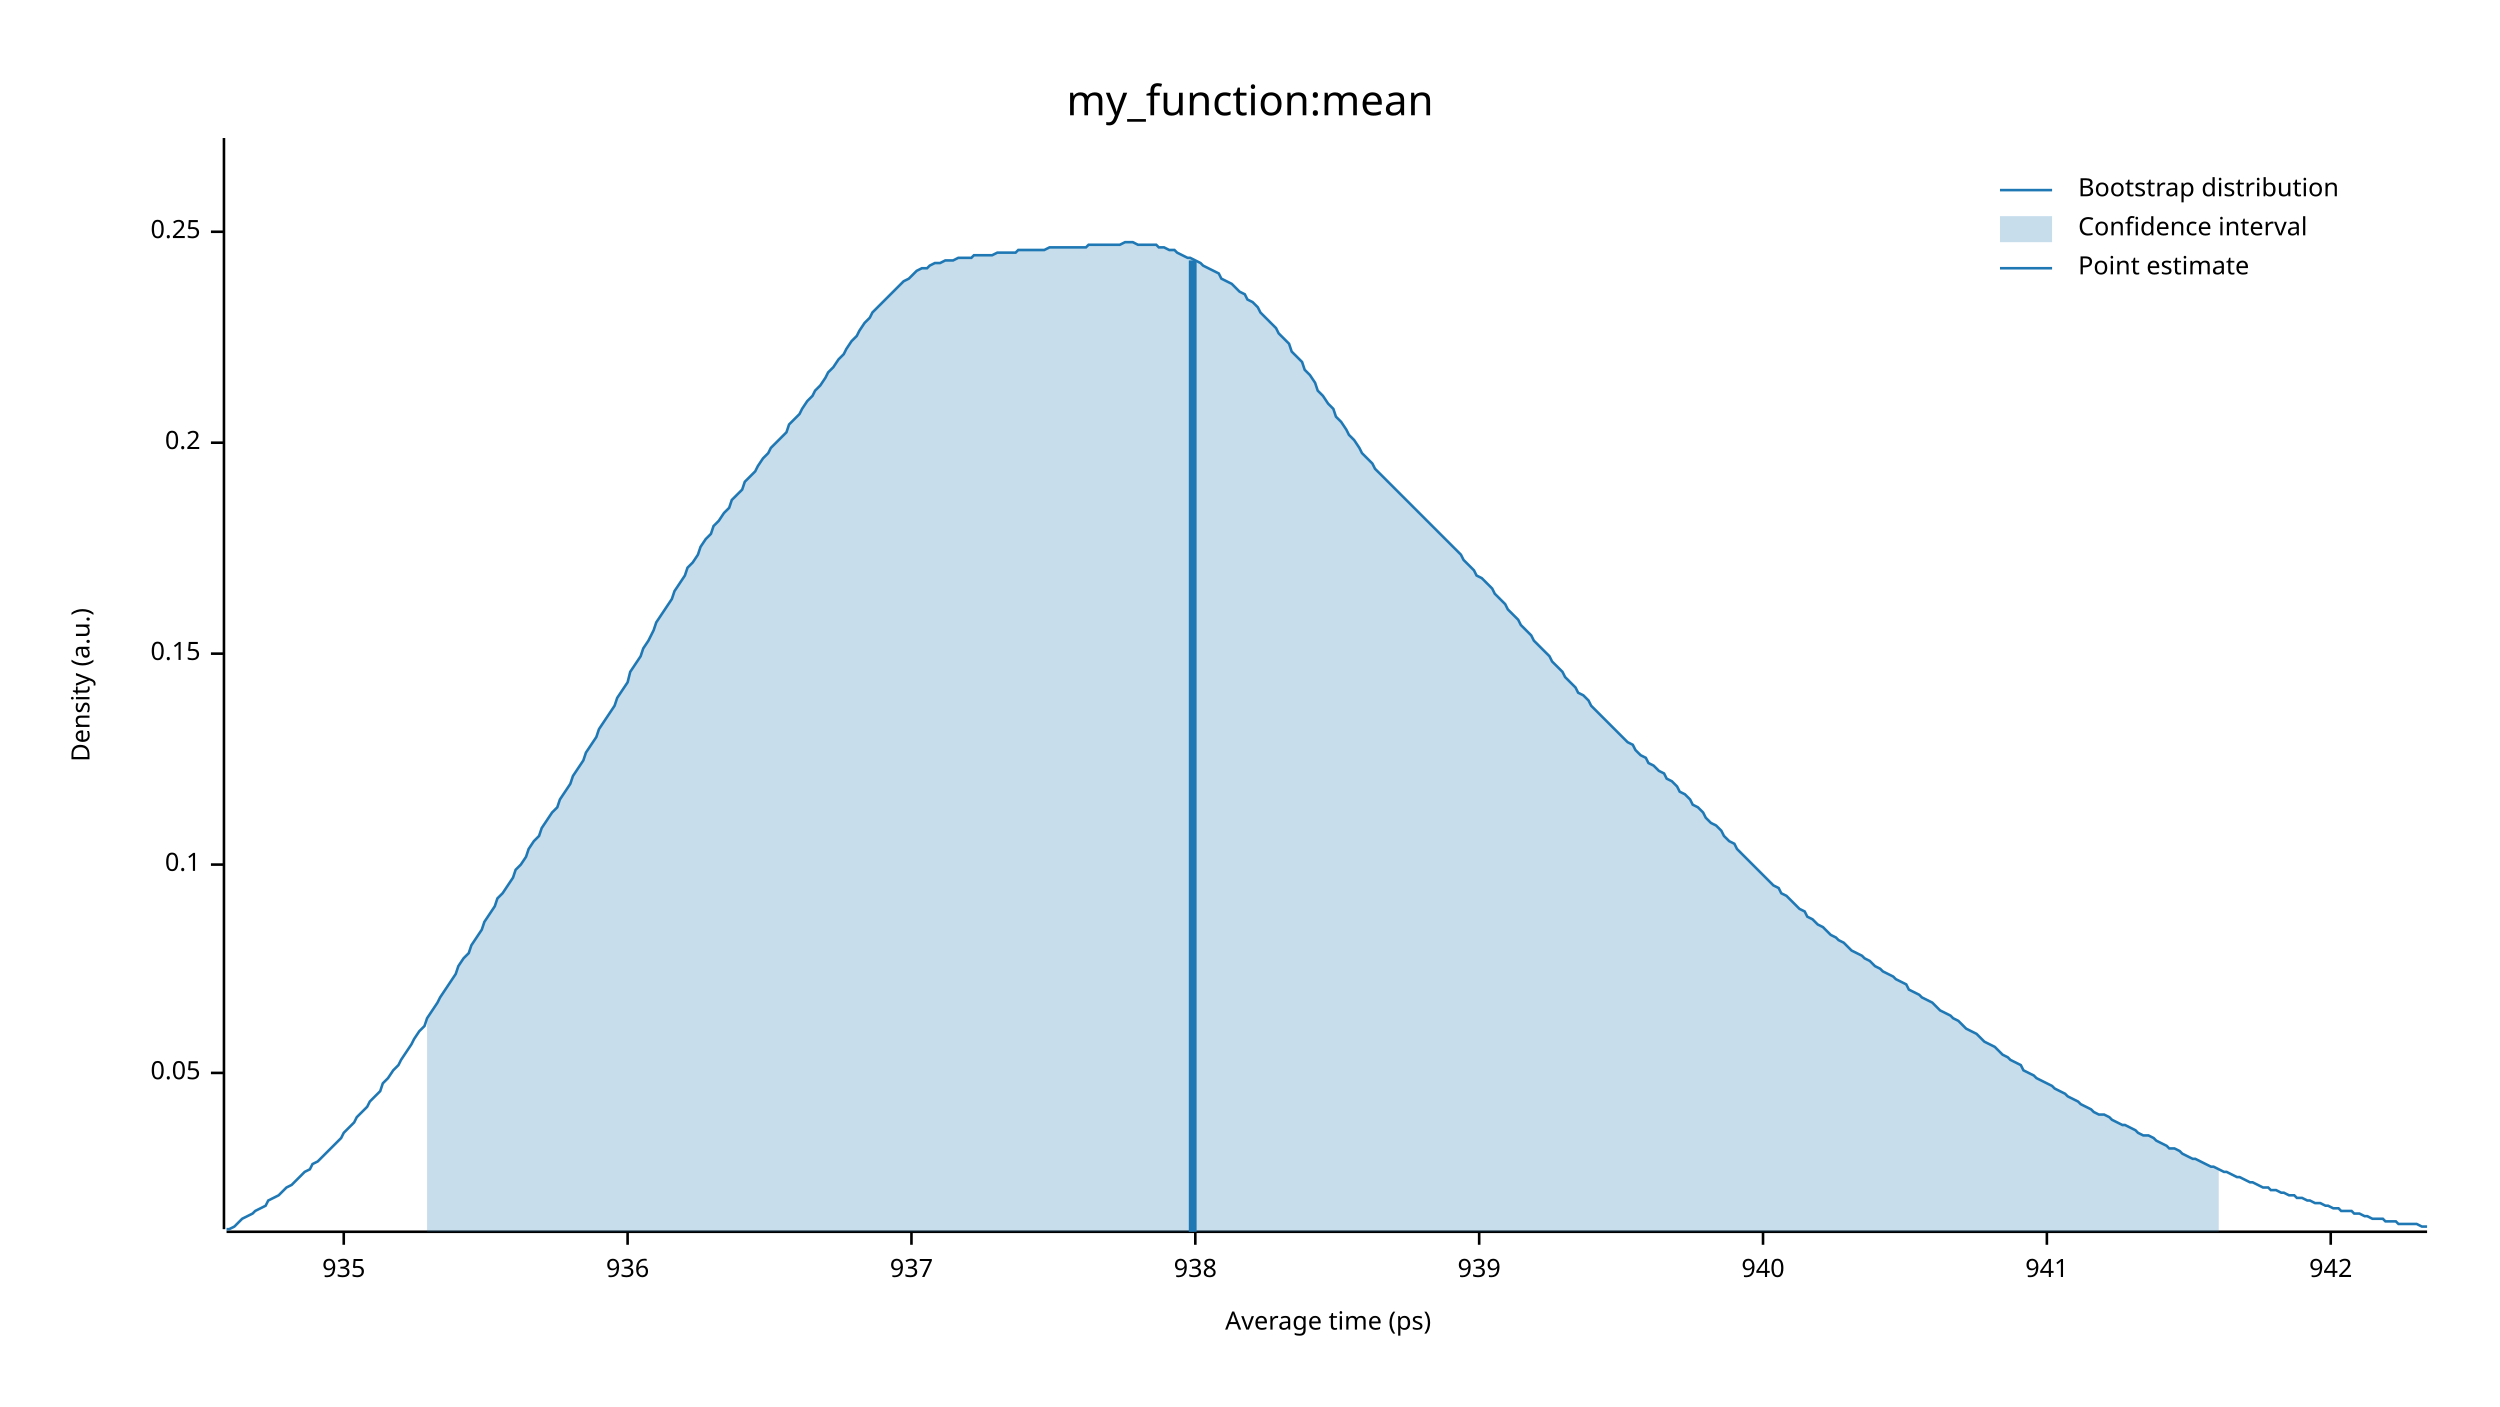
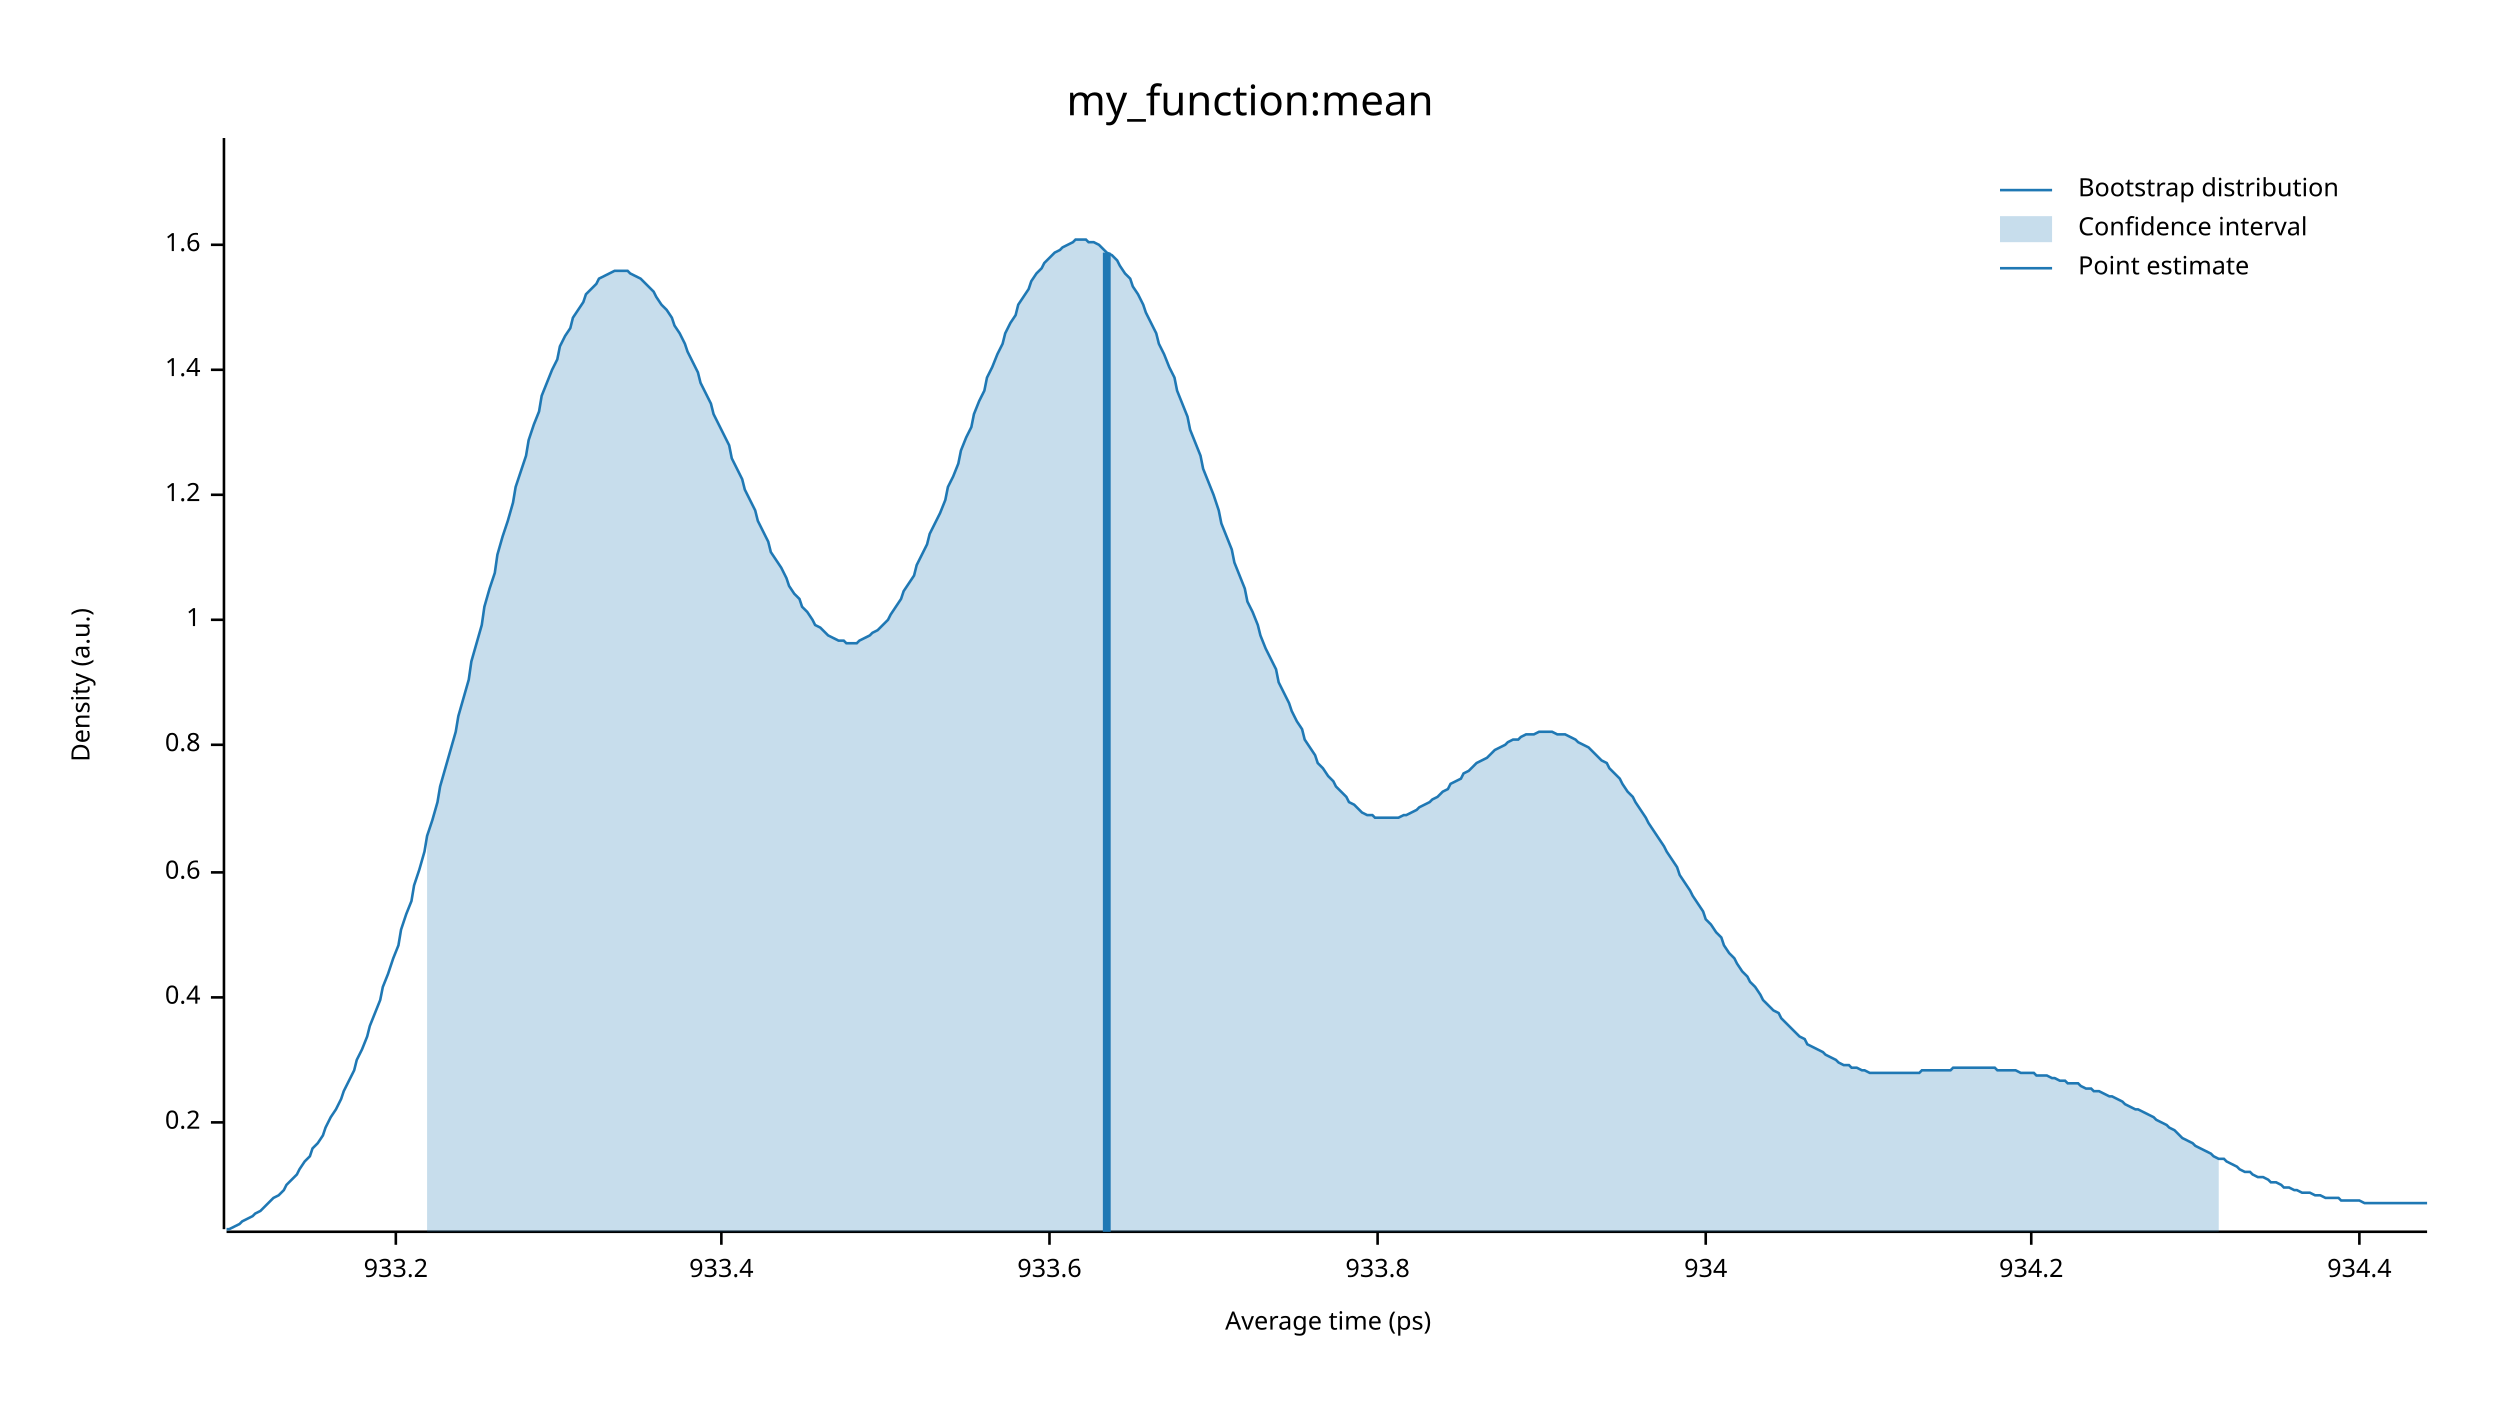
<svg xmlns="http://www.w3.org/2000/svg" width="960" height="540" viewBox="0 0 960 540">
  <text x="480" y="32" dy="0.76em" text-anchor="middle" font-family="sans-serif" font-size="16.129" opacity="1" fill="#000000">
my_function:mean
</text>
  <text x="27" y="263" dy="0.76em" text-anchor="middle" font-family="sans-serif" font-size="9.677" opacity="1" fill="#000000" transform="rotate(270, 27, 263)">
Density (a.u.)
</text>
  <text x="510" y="513" dy="-0.5ex" text-anchor="middle" font-family="sans-serif" font-size="9.677" opacity="1" fill="#000000">
Average time (ps)
</text>
  <polyline fill="none" opacity="1" stroke="#000000" stroke-width="1" points="86,53 86,472 " />
-   <text x="77" y="412" dy="0.5ex" text-anchor="end" font-family="sans-serif" font-size="9.677" opacity="1" fill="#000000">
- 0.05
- </text>
-   <polyline fill="none" opacity="1" stroke="#000000" stroke-width="1" points="81,412 86,412 " />
-   <text x="77" y="332" dy="0.5ex" text-anchor="end" font-family="sans-serif" font-size="9.677" opacity="1" fill="#000000">
- 0.1
- </text>
-   <polyline fill="none" opacity="1" stroke="#000000" stroke-width="1" points="81,332 86,332 " />
-   <text x="77" y="251" dy="0.5ex" text-anchor="end" font-family="sans-serif" font-size="9.677" opacity="1" fill="#000000">
- 0.15
- </text>
-   <polyline fill="none" opacity="1" stroke="#000000" stroke-width="1" points="81,251 86,251 " />
-   <text x="77" y="170" dy="0.5ex" text-anchor="end" font-family="sans-serif" font-size="9.677" opacity="1" fill="#000000">
+   <text x="77" y="431" dy="0.5ex" text-anchor="end" font-family="sans-serif" font-size="9.677" opacity="1" fill="#000000">
0.2
</text>
-   <polyline fill="none" opacity="1" stroke="#000000" stroke-width="1" points="81,170 86,170 " />
-   <text x="77" y="89" dy="0.5ex" text-anchor="end" font-family="sans-serif" font-size="9.677" opacity="1" fill="#000000">
- 0.25
+   <polyline fill="none" opacity="1" stroke="#000000" stroke-width="1" points="81,431 86,431 " />
+   <text x="77" y="383" dy="0.5ex" text-anchor="end" font-family="sans-serif" font-size="9.677" opacity="1" fill="#000000">
+ 0.4
</text>
-   <polyline fill="none" opacity="1" stroke="#000000" stroke-width="1" points="81,89 86,89 " />
+   <polyline fill="none" opacity="1" stroke="#000000" stroke-width="1" points="81,383 86,383 " />
+   <text x="77" y="335" dy="0.5ex" text-anchor="end" font-family="sans-serif" font-size="9.677" opacity="1" fill="#000000">
+ 0.6
+ </text>
+   <polyline fill="none" opacity="1" stroke="#000000" stroke-width="1" points="81,335 86,335 " />
+   <text x="77" y="286" dy="0.5ex" text-anchor="end" font-family="sans-serif" font-size="9.677" opacity="1" fill="#000000">
+ 0.8
+ </text>
+   <polyline fill="none" opacity="1" stroke="#000000" stroke-width="1" points="81,286 86,286 " />
+   <text x="77" y="238" dy="0.5ex" text-anchor="end" font-family="sans-serif" font-size="9.677" opacity="1" fill="#000000">
+ 1
+ </text>
+   <polyline fill="none" opacity="1" stroke="#000000" stroke-width="1" points="81,238 86,238 " />
+   <text x="77" y="190" dy="0.5ex" text-anchor="end" font-family="sans-serif" font-size="9.677" opacity="1" fill="#000000">
+ 1.2
+ </text>
+   <polyline fill="none" opacity="1" stroke="#000000" stroke-width="1" points="81,190 86,190 " />
+   <text x="77" y="142" dy="0.5ex" text-anchor="end" font-family="sans-serif" font-size="9.677" opacity="1" fill="#000000">
+ 1.4
+ </text>
+   <polyline fill="none" opacity="1" stroke="#000000" stroke-width="1" points="81,142 86,142 " />
+   <text x="77" y="94" dy="0.5ex" text-anchor="end" font-family="sans-serif" font-size="9.677" opacity="1" fill="#000000">
+ 1.6
+ </text>
+   <polyline fill="none" opacity="1" stroke="#000000" stroke-width="1" points="81,94 86,94 " />
  <polyline fill="none" opacity="1" stroke="#000000" stroke-width="1" points="87,473 932,473 " />
-   <text x="132" y="483" dy="0.76em" text-anchor="middle" font-family="sans-serif" font-size="9.677" opacity="1" fill="#000000">
- 935
+   <text x="152" y="483" dy="0.76em" text-anchor="middle" font-family="sans-serif" font-size="9.677" opacity="1" fill="#000000">
+ 933.2
</text>
-   <polyline fill="none" opacity="1" stroke="#000000" stroke-width="1" points="132,473 132,478 " />
-   <text x="241" y="483" dy="0.76em" text-anchor="middle" font-family="sans-serif" font-size="9.677" opacity="1" fill="#000000">
- 936
+   <polyline fill="none" opacity="1" stroke="#000000" stroke-width="1" points="152,473 152,478 " />
+   <text x="277" y="483" dy="0.76em" text-anchor="middle" font-family="sans-serif" font-size="9.677" opacity="1" fill="#000000">
+ 933.4
</text>
-   <polyline fill="none" opacity="1" stroke="#000000" stroke-width="1" points="241,473 241,478 " />
-   <text x="350" y="483" dy="0.76em" text-anchor="middle" font-family="sans-serif" font-size="9.677" opacity="1" fill="#000000">
- 937
+   <polyline fill="none" opacity="1" stroke="#000000" stroke-width="1" points="277,473 277,478 " />
+   <text x="403" y="483" dy="0.76em" text-anchor="middle" font-family="sans-serif" font-size="9.677" opacity="1" fill="#000000">
+ 933.6
</text>
-   <polyline fill="none" opacity="1" stroke="#000000" stroke-width="1" points="350,473 350,478 " />
-   <text x="459" y="483" dy="0.76em" text-anchor="middle" font-family="sans-serif" font-size="9.677" opacity="1" fill="#000000">
- 938
+   <polyline fill="none" opacity="1" stroke="#000000" stroke-width="1" points="403,473 403,478 " />
+   <text x="529" y="483" dy="0.76em" text-anchor="middle" font-family="sans-serif" font-size="9.677" opacity="1" fill="#000000">
+ 933.8
</text>
-   <polyline fill="none" opacity="1" stroke="#000000" stroke-width="1" points="459,473 459,478 " />
-   <text x="568" y="483" dy="0.76em" text-anchor="middle" font-family="sans-serif" font-size="9.677" opacity="1" fill="#000000">
- 939
+   <polyline fill="none" opacity="1" stroke="#000000" stroke-width="1" points="529,473 529,478 " />
+   <text x="655" y="483" dy="0.76em" text-anchor="middle" font-family="sans-serif" font-size="9.677" opacity="1" fill="#000000">
+ 934
</text>
-   <polyline fill="none" opacity="1" stroke="#000000" stroke-width="1" points="568,473 568,478 " />
-   <text x="677" y="483" dy="0.76em" text-anchor="middle" font-family="sans-serif" font-size="9.677" opacity="1" fill="#000000">
- 940
+   <polyline fill="none" opacity="1" stroke="#000000" stroke-width="1" points="655,473 655,478 " />
+   <text x="780" y="483" dy="0.76em" text-anchor="middle" font-family="sans-serif" font-size="9.677" opacity="1" fill="#000000">
+ 934.2
</text>
-   <polyline fill="none" opacity="1" stroke="#000000" stroke-width="1" points="677,473 677,478 " />
-   <text x="786" y="483" dy="0.76em" text-anchor="middle" font-family="sans-serif" font-size="9.677" opacity="1" fill="#000000">
- 941
+   <polyline fill="none" opacity="1" stroke="#000000" stroke-width="1" points="780,473 780,478 " />
+   <text x="906" y="483" dy="0.76em" text-anchor="middle" font-family="sans-serif" font-size="9.677" opacity="1" fill="#000000">
+ 934.4
</text>
-   <polyline fill="none" opacity="1" stroke="#000000" stroke-width="1" points="786,473 786,478 " />
-   <text x="895" y="483" dy="0.76em" text-anchor="middle" font-family="sans-serif" font-size="9.677" opacity="1" fill="#000000">
- 942
- </text>
-   <polyline fill="none" opacity="1" stroke="#000000" stroke-width="1" points="895,473 895,478 " />
-   <polyline fill="none" opacity="1" stroke="#1F78B4" stroke-width="1" points="87,472 88,472 90,471 92,469 93,468 95,467 97,466 98,465 100,464 102,463 103,461 105,460 107,459 109,457 110,456 112,455 114,453 115,452 117,450 119,449 120,447 122,446 124,444 125,443 127,441 129,439 131,437 132,435 134,433 136,431 137,429 139,427 141,425 142,423 144,421 146,419 147,416 149,414 151,411 153,409 154,407 156,404 158,401 159,399 161,396 163,394 164,391 166,388 168,385 169,383 171,380 173,377 175,374 176,371 178,368 180,366 181,363 183,360 185,357 186,354 188,351 190,348 191,345 193,343 195,340 197,337 198,334 200,332 202,329 203,326 205,323 207,321 208,318 210,315 212,312 214,310 215,307 217,304 219,301 220,298 222,295 224,292 225,289 227,286 229,283 230,280 232,277 234,274 236,271 237,268 239,265 241,262 242,258 244,255 246,252 247,249 249,246 251,242 252,239 254,236 256,233 258,230 259,227 261,224 263,221 264,218 266,216 268,213 269,210 271,207 273,205 274,202 276,200 278,197 280,195 281,192 283,190 285,188 286,185 288,183 290,181 291,179 293,176 295,174 296,172 298,170 300,168 302,166 303,163 305,161 307,159 308,157 310,154 312,152 313,150 315,148 317,145 318,143 320,141 322,138 324,136 325,134 327,131 329,129 330,127 332,124 334,122 335,120 337,118 339,116 341,114 342,113 344,111 346,109 347,108 349,107 351,105 352,104 354,103 356,103 357,102 359,101 361,101 363,100 364,100 366,100 368,99 369,99 371,99 373,99 374,98 376,98 378,98 379,98 381,98 383,97 385,97 386,97 388,97 390,97 391,96 393,96 395,96 396,96 398,96 400,96 401,96 403,95 405,95 407,95 408,95 410,95 412,95 413,95 415,95 417,95 418,94 420,94 422,94 423,94 425,94 427,94 429,94 430,94 432,93 434,93 435,93 437,94 439,94 440,94 442,94 444,94 445,95 447,95 449,96 451,96 452,97 454,98 456,99 457,99 459,100 461,101 462,102 464,103 466,104 468,105 469,107 471,108 473,109 474,110 476,112 478,113 479,115 481,116 483,118 484,120 486,122 488,124 490,126 491,128 493,130 495,132 496,135 498,137 500,139 501,142 503,144 505,147 506,150 508,152 510,155 512,157 513,160 515,162 517,165 518,167 520,169 522,172 523,174 525,176 527,178 528,180 530,182 532,184 534,186 535,187 537,189 539,191 540,192 542,194 544,196 545,197 547,199 549,201 550,202 552,204 554,206 556,208 557,209 559,211 561,213 562,215 564,217 566,219 567,221 569,222 571,224 573,226 574,228 576,230 578,232 579,234 581,236 583,238 584,240 586,242 588,244 589,246 591,248 593,250 595,252 596,254 598,256 600,258 601,260 603,262 605,264 606,266 608,267 610,269 611,271 613,273 615,275 617,277 618,278 620,280 622,282 623,283 625,285 627,286 628,288 630,290 632,291 633,293 635,294 637,296 639,297 640,299 642,300 644,302 645,304 647,305 649,307 650,309 652,310 654,312 655,314 657,316 659,317 661,319 662,321 664,323 666,324 667,326 669,328 671,330 672,331 674,333 676,335 677,336 679,338 681,340 683,341 684,343 686,344 688,346 689,347 691,349 693,350 694,352 696,353 698,355 700,356 701,357 703,359 705,360 706,361 708,362 710,364 711,365 713,366 715,367 716,368 718,369 720,371 722,372 723,373 725,374 727,375 728,376 730,377 732,378 733,380 735,381 737,382 738,383 740,384 742,385 744,387 745,388 747,389 749,390 750,391 752,392 754,394 755,395 757,396 759,397 760,398 762,400 764,401 766,402 767,403 769,405 771,406 772,407 774,408 776,409 777,411 779,412 781,413 782,414 784,415 786,416 788,417 789,418 791,419 793,420 794,421 796,422 798,423 799,424 801,425 803,426 804,427 806,428 808,428 810,429 811,430 813,431 815,432 816,432 818,433 820,434 821,435 823,436 825,436 827,437 828,438 830,439 832,440 833,441 835,441 837,442 838,443 840,444 842,445 843,445 845,446 847,447 849,448 850,448 852,449 854,450 855,450 857,451 859,452 860,452 862,453 864,454 865,454 867,455 869,456 871,456 872,457 874,457 876,458 877,458 879,459 881,459 882,460 884,460 886,461 887,461 889,462 891,462 893,463 894,463 896,464 898,464 899,465 901,465 903,465 904,466 906,466 908,467 909,467 911,468 913,468 915,468 916,469 918,469 920,469 921,470 923,470 925,470 926,470 928,470 930,471 932,471 " />
-   <polygon opacity="0.25" fill="#1F78B4" points="164,391 166,388 168,385 169,383 171,380 173,377 175,374 176,371 178,368 180,366 181,363 183,360 185,357 186,354 188,351 190,348 191,345 193,343 195,340 197,337 198,334 200,332 202,329 203,326 205,323 207,321 208,318 210,315 212,312 214,310 215,307 217,304 219,301 220,298 222,295 224,292 225,289 227,286 229,283 230,280 232,277 234,274 236,271 237,268 239,265 241,262 242,258 244,255 246,252 247,249 249,246 251,242 252,239 254,236 256,233 258,230 259,227 261,224 263,221 264,218 266,216 268,213 269,210 271,207 273,205 274,202 276,200 278,197 280,195 281,192 283,190 285,188 286,185 288,183 290,181 291,179 293,176 295,174 296,172 298,170 300,168 302,166 303,163 305,161 307,159 308,157 310,154 312,152 313,150 315,148 317,145 318,143 320,141 322,138 324,136 325,134 327,131 329,129 330,127 332,124 334,122 335,120 337,118 339,116 341,114 342,113 344,111 346,109 347,108 349,107 351,105 352,104 354,103 356,103 357,102 359,101 361,101 363,100 364,100 366,100 368,99 369,99 371,99 373,99 374,98 376,98 378,98 379,98 381,98 383,97 385,97 386,97 388,97 390,97 391,96 393,96 395,96 396,96 398,96 400,96 401,96 403,95 405,95 407,95 408,95 410,95 412,95 413,95 415,95 417,95 418,94 420,94 422,94 423,94 425,94 427,94 429,94 430,94 432,93 434,93 435,93 437,94 439,94 440,94 442,94 444,94 445,95 447,95 449,96 451,96 452,97 454,98 456,99 457,99 459,100 461,101 462,102 464,103 466,104 468,105 469,107 471,108 473,109 474,110 476,112 478,113 479,115 481,116 483,118 484,120 486,122 488,124 490,126 491,128 493,130 495,132 496,135 498,137 500,139 501,142 503,144 505,147 506,150 508,152 510,155 512,157 513,160 515,162 517,165 518,167 520,169 522,172 523,174 525,176 527,178 528,180 530,182 532,184 534,186 535,187 537,189 539,191 540,192 542,194 544,196 545,197 547,199 549,201 550,202 552,204 554,206 556,208 557,209 559,211 561,213 562,215 564,217 566,219 567,221 569,222 571,224 573,226 574,228 576,230 578,232 579,234 581,236 583,238 584,240 586,242 588,244 589,246 591,248 593,250 595,252 596,254 598,256 600,258 601,260 603,262 605,264 606,266 608,267 610,269 611,271 613,273 615,275 617,277 618,278 620,280 622,282 623,283 625,285 627,286 628,288 630,290 632,291 633,293 635,294 637,296 639,297 640,299 642,300 644,302 645,304 647,305 649,307 650,309 652,310 654,312 655,314 657,316 659,317 661,319 662,321 664,323 666,324 667,326 669,328 671,330 672,331 674,333 676,335 677,336 679,338 681,340 683,341 684,343 686,344 688,346 689,347 691,349 693,350 694,352 696,353 698,355 700,356 701,357 703,359 705,360 706,361 708,362 710,364 711,365 713,366 715,367 716,368 718,369 720,371 722,372 723,373 725,374 727,375 728,376 730,377 732,378 733,380 735,381 737,382 738,383 740,384 742,385 744,387 745,388 747,389 749,390 750,391 752,392 754,394 755,395 757,396 759,397 760,398 762,400 764,401 766,402 767,403 769,405 771,406 772,407 774,408 776,409 777,411 779,412 781,413 782,414 784,415 786,416 788,417 789,418 791,419 793,420 794,421 796,422 798,423 799,424 801,425 803,426 804,427 806,428 808,428 810,429 811,430 813,431 815,432 816,432 818,433 820,434 821,435 823,436 825,436 827,437 828,438 830,439 832,440 833,441 835,441 837,442 838,443 840,444 842,445 843,445 845,446 847,447 849,448 850,448 852,449 852,473 164,473 " />
-   <polyline fill="none" opacity="1" stroke="#1F78B4" stroke-width="3" points="458,473 458,100 " />
+   <polyline fill="none" opacity="1" stroke="#000000" stroke-width="1" points="906,473 906,478 " />
+   <polyline fill="none" opacity="1" stroke="#1F78B4" stroke-width="1" points="87,472 88,472 90,471 92,470 93,469 95,468 97,467 98,466 100,465 102,463 103,462 105,460 107,459 109,457 110,455 112,453 114,451 115,449 117,446 119,444 120,441 122,439 124,436 125,433 127,429 129,426 131,422 132,419 134,415 136,411 137,407 139,403 141,398 142,394 144,389 146,384 147,379 149,374 151,368 153,363 154,357 156,351 158,346 159,340 161,334 163,327 164,321 166,315 168,308 169,302 171,295 173,288 175,281 176,275 178,268 180,261 181,254 183,247 185,240 186,233 188,226 190,220 191,213 193,206 195,200 197,193 198,187 200,181 202,175 203,169 205,163 207,158 208,152 210,147 212,142 214,138 215,133 217,129 219,126 220,122 222,119 224,116 225,113 227,111 229,109 230,107 232,106 234,105 236,104 237,104 239,104 241,104 242,105 244,106 246,107 247,108 249,110 251,112 252,114 254,117 256,119 258,122 259,125 261,128 263,132 264,135 266,139 268,143 269,147 271,151 273,155 274,159 276,163 278,167 280,171 281,176 283,180 285,184 286,188 288,192 290,196 291,200 293,204 295,208 296,212 298,215 300,218 302,222 303,225 305,228 307,230 308,233 310,235 312,238 313,240 315,241 317,243 318,244 320,245 322,246 324,246 325,247 327,247 329,247 330,246 332,245 334,244 335,243 337,242 339,240 341,238 342,236 344,233 346,230 347,227 349,224 351,221 352,217 354,213 356,209 357,205 359,201 361,197 363,192 364,187 366,183 368,178 369,173 371,168 373,164 374,159 376,154 378,150 379,145 381,141 383,136 385,132 386,128 388,124 390,121 391,117 393,114 395,111 396,108 398,105 400,103 401,101 403,99 405,97 407,96 408,95 410,94 412,93 413,92 415,92 417,92 418,93 420,93 422,94 423,95 425,97 427,98 429,100 430,102 432,105 434,107 435,110 437,113 439,117 440,120 442,124 444,128 445,132 447,136 449,141 451,145 452,150 454,155 456,160 457,165 459,170 461,175 462,180 464,185 466,190 468,196 469,201 471,206 473,211 474,216 476,221 478,226 479,231 481,235 483,240 484,244 486,249 488,253 490,257 491,262 493,266 495,270 496,273 498,277 500,280 501,284 503,287 505,290 506,293 508,295 510,298 512,300 513,302 515,304 517,306 518,308 520,309 522,311 523,312 525,313 527,313 528,314 530,314 532,314 534,314 535,314 537,314 539,313 540,313 542,312 544,311 545,310 547,309 549,308 550,307 552,306 554,304 556,303 557,301 559,300 561,299 562,297 564,296 566,294 567,293 569,292 571,291 573,289 574,288 576,287 578,286 579,285 581,284 583,284 584,283 586,282 588,282 589,282 591,281 593,281 595,281 596,281 598,282 600,282 601,282 603,283 605,284 606,285 608,286 610,287 611,288 613,290 615,292 617,293 618,295 620,297 622,299 623,301 625,304 627,306 628,308 630,311 632,314 633,316 635,319 637,322 639,325 640,327 642,330 644,333 645,336 647,339 649,342 650,344 652,347 654,350 655,353 657,355 659,358 661,360 662,363 664,366 666,368 667,370 669,373 671,375 672,377 674,379 676,382 677,384 679,386 681,388 683,389 684,391 686,393 688,395 689,396 691,398 693,399 694,401 696,402 698,403 700,404 701,405 703,406 705,407 706,408 708,409 710,409 711,410 713,410 715,411 716,411 718,412 720,412 722,412 723,412 725,412 727,412 728,412 730,412 732,412 733,412 735,412 737,412 738,411 740,411 742,411 744,411 745,411 747,411 749,411 750,410 752,410 754,410 755,410 757,410 759,410 760,410 762,410 764,410 766,410 767,411 769,411 771,411 772,411 774,411 776,412 777,412 779,412 781,412 782,413 784,413 786,413 788,414 789,414 791,415 793,415 794,416 796,416 798,416 799,417 801,418 803,418 804,419 806,419 808,420 810,421 811,421 813,422 815,423 816,424 818,425 820,426 821,426 823,427 825,428 827,429 828,430 830,431 832,432 833,433 835,434 837,436 838,437 840,438 842,439 843,440 845,441 847,442 849,443 850,444 852,445 854,445 855,446 857,447 859,448 860,449 862,450 864,450 865,451 867,452 869,452 871,453 872,454 874,454 876,455 877,456 879,456 881,457 882,457 884,458 886,458 887,458 889,459 891,459 893,460 894,460 896,460 898,460 899,461 901,461 903,461 904,461 906,461 908,462 909,462 911,462 913,462 915,462 916,462 918,462 920,462 921,462 923,462 925,462 926,462 928,462 930,462 932,462 " />
+   <polygon opacity="0.25" fill="#1F78B4" points="164,321 166,315 168,308 169,302 171,295 173,288 175,281 176,275 178,268 180,261 181,254 183,247 185,240 186,233 188,226 190,220 191,213 193,206 195,200 197,193 198,187 200,181 202,175 203,169 205,163 207,158 208,152 210,147 212,142 214,138 215,133 217,129 219,126 220,122 222,119 224,116 225,113 227,111 229,109 230,107 232,106 234,105 236,104 237,104 239,104 241,104 242,105 244,106 246,107 247,108 249,110 251,112 252,114 254,117 256,119 258,122 259,125 261,128 263,132 264,135 266,139 268,143 269,147 271,151 273,155 274,159 276,163 278,167 280,171 281,176 283,180 285,184 286,188 288,192 290,196 291,200 293,204 295,208 296,212 298,215 300,218 302,222 303,225 305,228 307,230 308,233 310,235 312,238 313,240 315,241 317,243 318,244 320,245 322,246 324,246 325,247 327,247 329,247 330,246 332,245 334,244 335,243 337,242 339,240 341,238 342,236 344,233 346,230 347,227 349,224 351,221 352,217 354,213 356,209 357,205 359,201 361,197 363,192 364,187 366,183 368,178 369,173 371,168 373,164 374,159 376,154 378,150 379,145 381,141 383,136 385,132 386,128 388,124 390,121 391,117 393,114 395,111 396,108 398,105 400,103 401,101 403,99 405,97 407,96 408,95 410,94 412,93 413,92 415,92 417,92 418,93 420,93 422,94 423,95 425,97 427,98 429,100 430,102 432,105 434,107 435,110 437,113 439,117 440,120 442,124 444,128 445,132 447,136 449,141 451,145 452,150 454,155 456,160 457,165 459,170 461,175 462,180 464,185 466,190 468,196 469,201 471,206 473,211 474,216 476,221 478,226 479,231 481,235 483,240 484,244 486,249 488,253 490,257 491,262 493,266 495,270 496,273 498,277 500,280 501,284 503,287 505,290 506,293 508,295 510,298 512,300 513,302 515,304 517,306 518,308 520,309 522,311 523,312 525,313 527,313 528,314 530,314 532,314 534,314 535,314 537,314 539,313 540,313 542,312 544,311 545,310 547,309 549,308 550,307 552,306 554,304 556,303 557,301 559,300 561,299 562,297 564,296 566,294 567,293 569,292 571,291 573,289 574,288 576,287 578,286 579,285 581,284 583,284 584,283 586,282 588,282 589,282 591,281 593,281 595,281 596,281 598,282 600,282 601,282 603,283 605,284 606,285 608,286 610,287 611,288 613,290 615,292 617,293 618,295 620,297 622,299 623,301 625,304 627,306 628,308 630,311 632,314 633,316 635,319 637,322 639,325 640,327 642,330 644,333 645,336 647,339 649,342 650,344 652,347 654,350 655,353 657,355 659,358 661,360 662,363 664,366 666,368 667,370 669,373 671,375 672,377 674,379 676,382 677,384 679,386 681,388 683,389 684,391 686,393 688,395 689,396 691,398 693,399 694,401 696,402 698,403 700,404 701,405 703,406 705,407 706,408 708,409 710,409 711,410 713,410 715,411 716,411 718,412 720,412 722,412 723,412 725,412 727,412 728,412 730,412 732,412 733,412 735,412 737,412 738,411 740,411 742,411 744,411 745,411 747,411 749,411 750,410 752,410 754,410 755,410 757,410 759,410 760,410 762,410 764,410 766,410 767,411 769,411 771,411 772,411 774,411 776,412 777,412 779,412 781,412 782,413 784,413 786,413 788,414 789,414 791,415 793,415 794,416 796,416 798,416 799,417 801,418 803,418 804,419 806,419 808,420 810,421 811,421 813,422 815,423 816,424 818,425 820,426 821,426 823,427 825,428 827,429 828,430 830,431 832,432 833,433 835,434 837,436 838,437 840,438 842,439 843,440 845,441 847,442 849,443 850,444 852,445 852,473 164,473 " />
+   <polyline fill="none" opacity="1" stroke="#1F78B4" stroke-width="3" points="425,473 425,97 " />
  <text x="798" y="68" dy="0.76em" text-anchor="start" font-family="sans-serif" font-size="9.677" opacity="1" fill="#000000">
Bootstrap distribution
</text>
  <text x="798" y="83" dy="0.76em" text-anchor="start" font-family="sans-serif" font-size="9.677" opacity="1" fill="#000000">
Confidence interval
</text>
  <text x="798" y="98" dy="0.76em" text-anchor="start" font-family="sans-serif" font-size="9.677" opacity="1" fill="#000000">
Point estimate
</text>
  <polyline fill="none" opacity="1" stroke="#1F78B4" stroke-width="1" points="768,73 788,73 " />
  <rect x="768" y="83" width="20" height="10" opacity="0.25" fill="#1F78B4" stroke="none" />
  <polyline fill="none" opacity="1" stroke="#1F78B4" stroke-width="1" points="768,103 788,103 " />
</svg>
